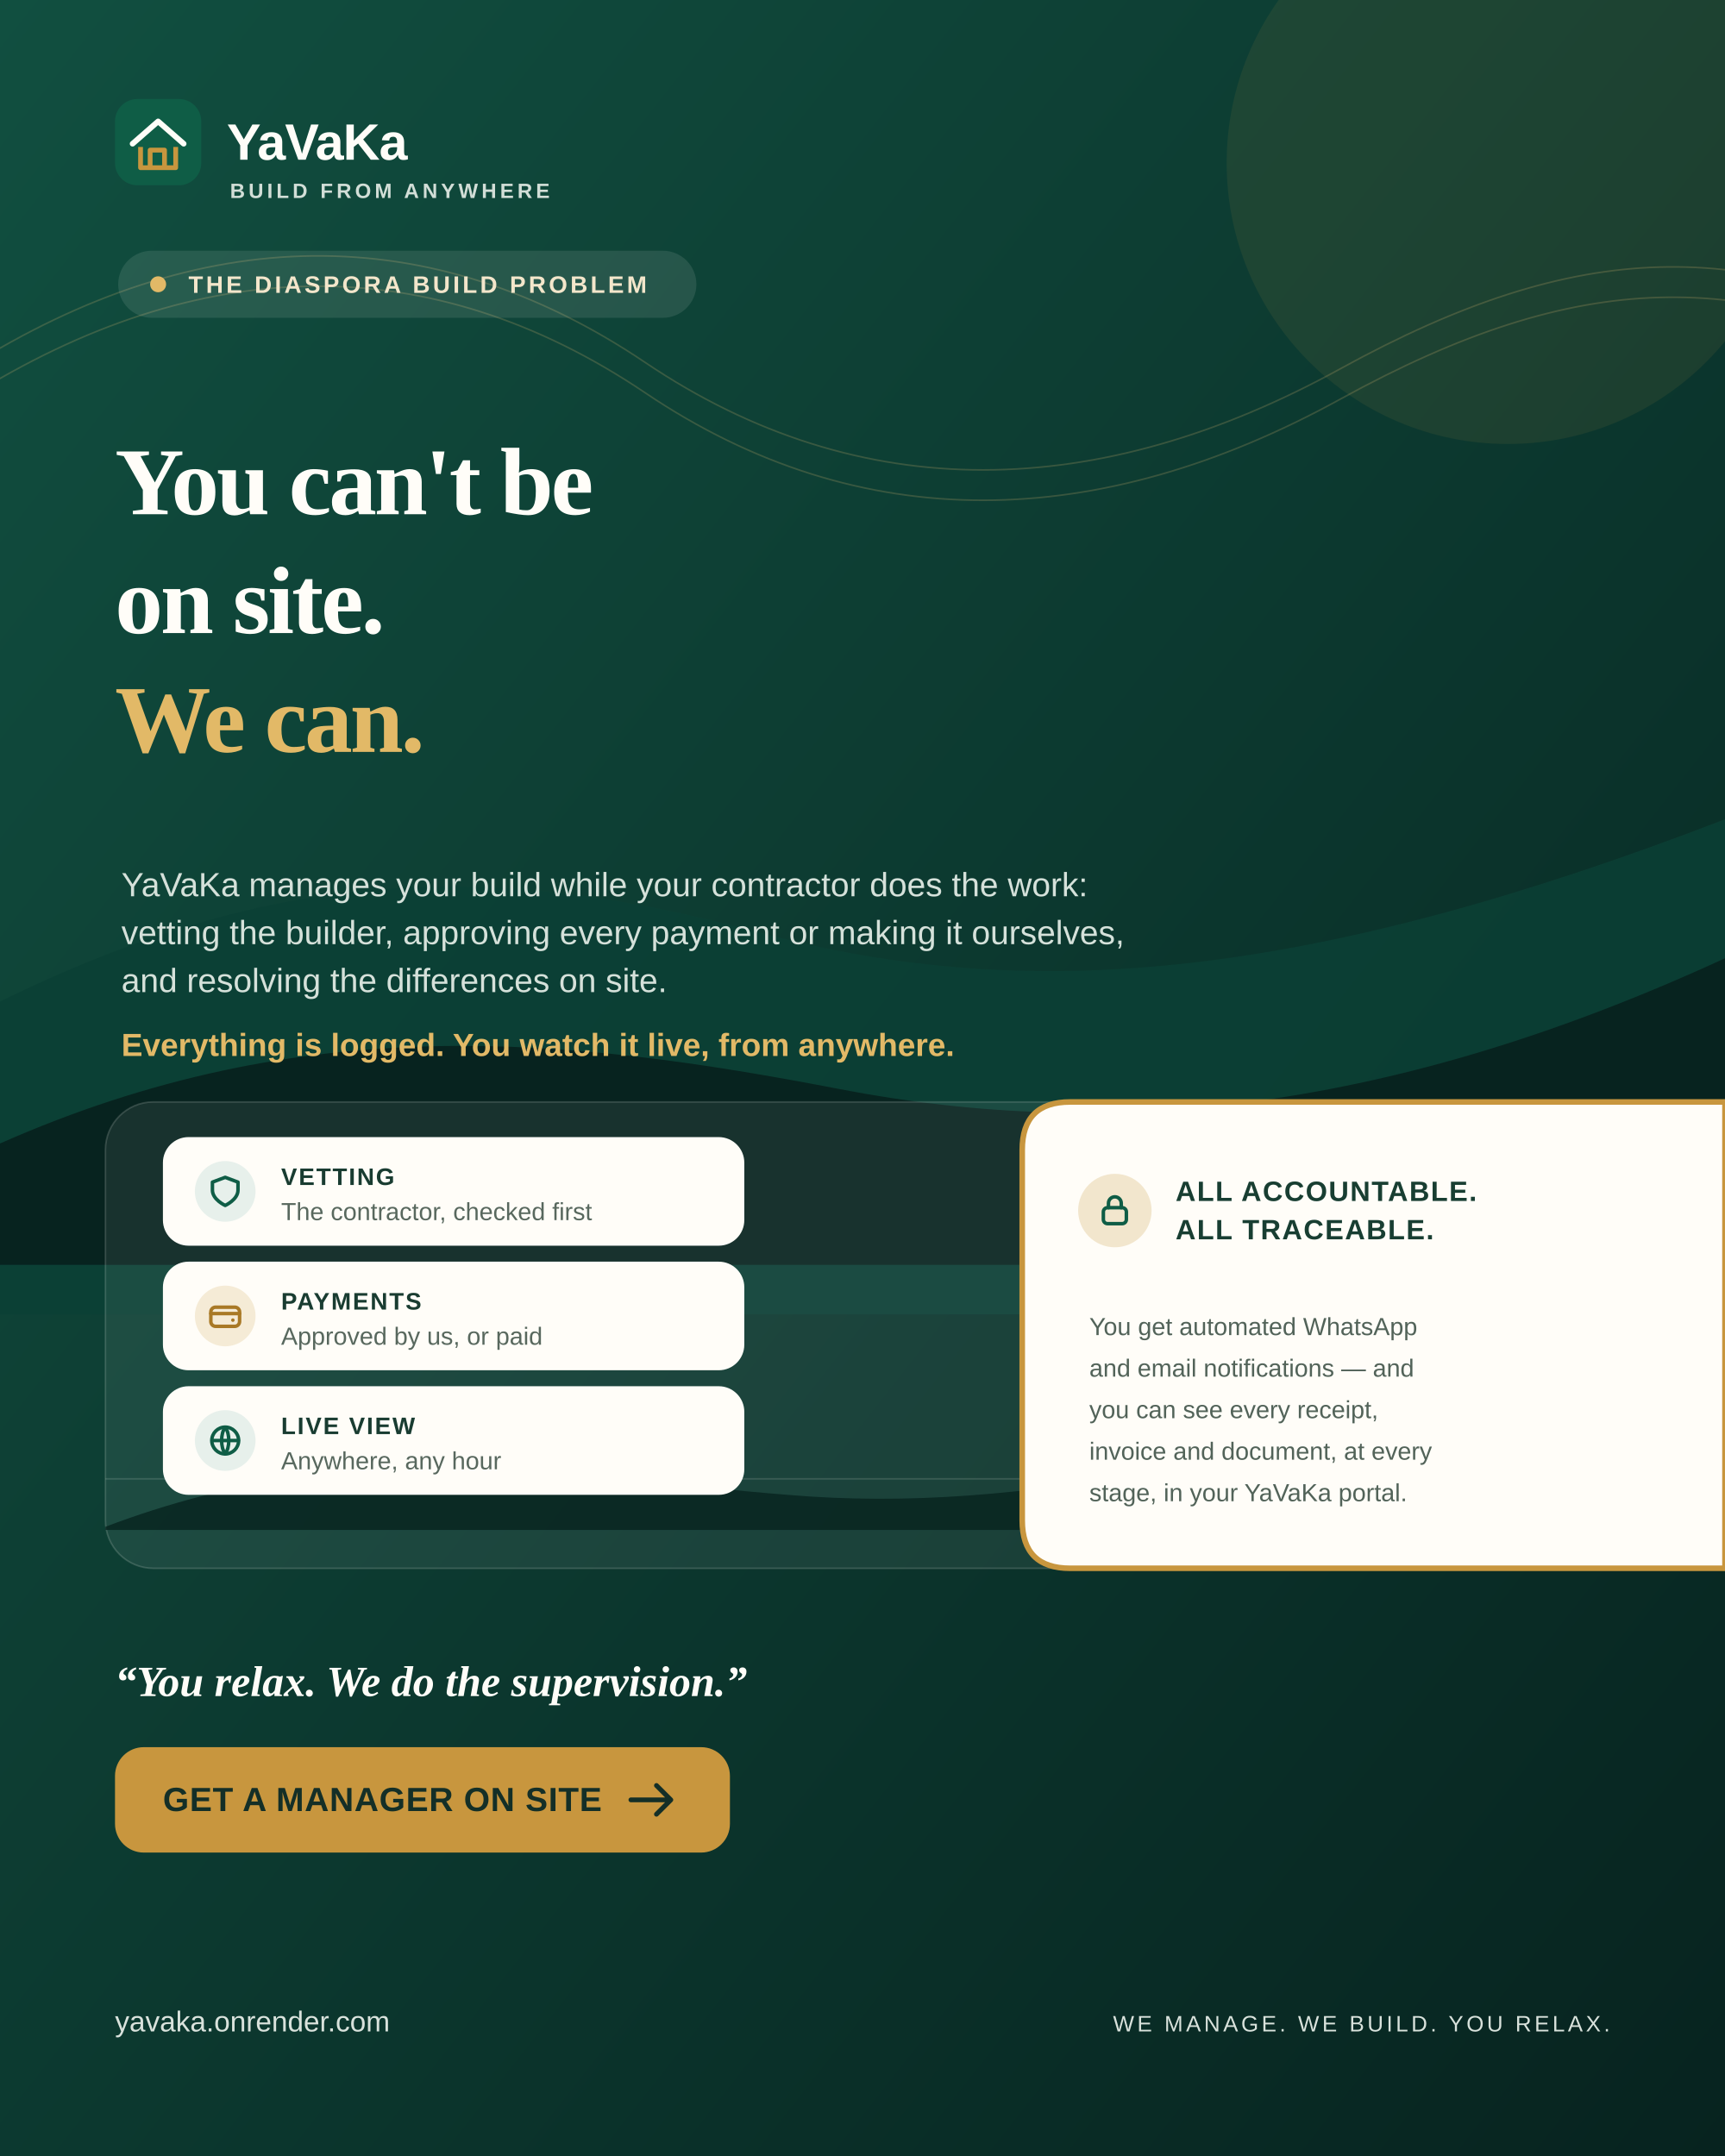
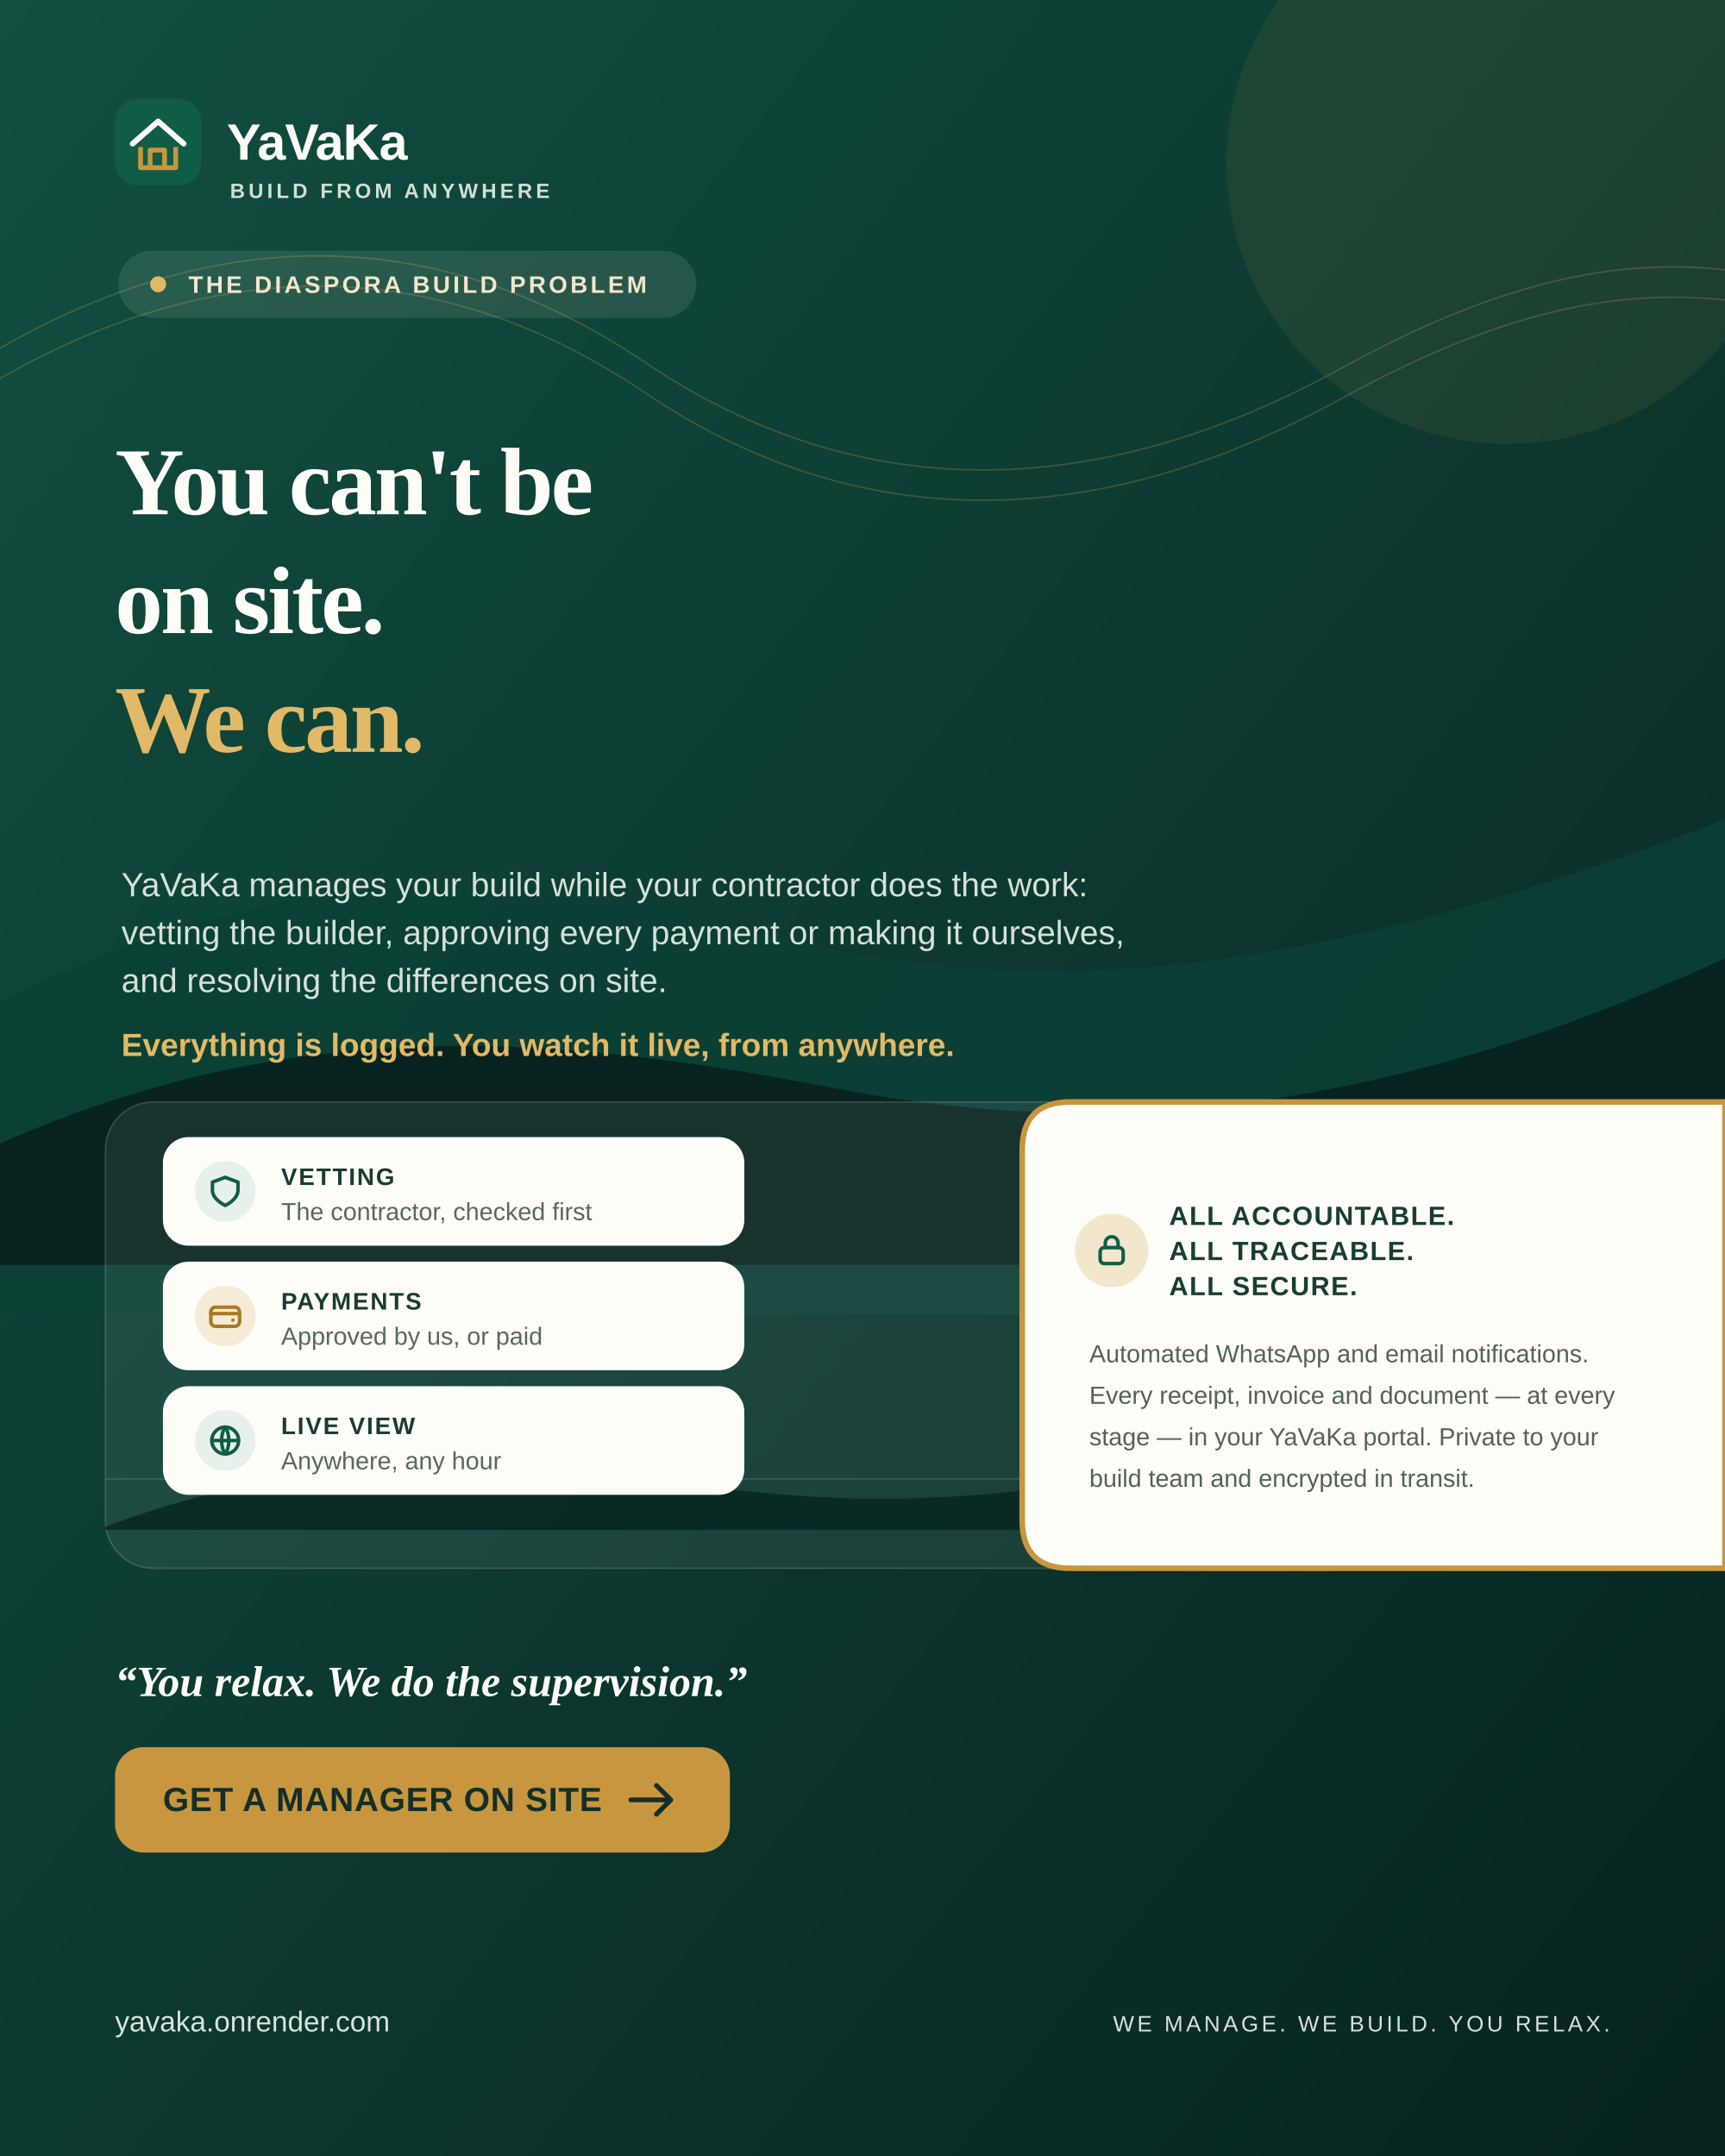
<svg xmlns="http://www.w3.org/2000/svg" width="1080" height="1350" viewBox="0 0 1080 1350" role="img" aria-labelledby="title desc">
  <defs>
    <linearGradient id="sky" x1="0" y1="0" x2="1" y2="1">
      <stop offset="0" stop-color="#114f40" />
      <stop offset="1" stop-color="#07231f" />
    </linearGradient>
    <linearGradient id="paper" x1="0" y1="0" x2="1" y2="1">
      <stop offset="0" stop-color="#fbf8f1" />
      <stop offset="1" stop-color="#ece6da" />
    </linearGradient>
    <filter id="shadow" x="-20%" y="-20%" width="140%" height="150%">
      <feDropShadow dx="0" dy="18" stdDeviation="18" flood-color="#16372d" flood-opacity=".15" />
    </filter>
  </defs>
  <rect x="0" y="0" width="1080" height="1350" fill="url(#sky)" />
  <circle cx="944" cy="102" r="176" fill="#c8963e" opacity=".09" />
  <path d="M0 627c172-84 305-89 476-43s347 28 604-71v310H0Z" fill="#0b4035" opacity=".85" />
  <path d="M0 716c190-84 355-67 526-34s348 13 554-82v192H0Z" fill="#07231f" />
  <g fill="none" stroke="#d8b36d" stroke-opacity=".22">
    <path d="M-20 230c145-91 289-94 424-3s284 87 435 4 253-82 387-15" />
    <path d="M-20 249c145-91 289-94 424-3s284 87 435 4 253-82 387-15" />
  </g>
  <rect x="72" y="62" width="54" height="54" rx="14" fill="#0f5d46" />
  <path d="m83 90 16-14 16 14" fill="none" stroke="#fffdf8" stroke-width="3.5" stroke-linecap="round" stroke-linejoin="round" />
  <path d="M88 92v13h22V92M94 105V94h9v11" fill="none" stroke="#c8963e" stroke-width="3" stroke-linejoin="round" />
  <text x="142" y="100" fill="#fffdf8" font-family="Arial, Helvetica, sans-serif" font-size="32" font-weight="700" letter-spacing="-0.5">YaVaKa</text>
  <text x="144" y="124" fill="#d2ded7" font-family="Arial, Helvetica, sans-serif" font-size="13" font-weight="700" letter-spacing="2.2">BUILD FROM ANYWHERE</text>
  <rect x="74" y="157" width="362" height="42" rx="21.0" fill="#fffdf8" opacity="0.1" />
  <circle cx="99" cy="178.0" r="5" fill="#e2b967" />
  <text x="118" y="183.4" fill="#f3e6cb" font-family="Arial, Helvetica, sans-serif" font-size="15" font-weight="700" letter-spacing="1.8">THE DIASPORA BUILD PROBLEM</text>
  <text x="72" y="322" fill="#fffdf8" font-family="Georgia, 'Times New Roman', serif" font-size="60" font-weight="700" letter-spacing="-1.56">You can't be</text>
  <text x="72" y="396.4" fill="#fffdf8" font-family="Georgia, 'Times New Roman', serif" font-size="60" font-weight="700" letter-spacing="-1.56">on site.</text>
  <text x="72" y="470.8" fill="#e2b967" font-family="Georgia, 'Times New Roman', serif" font-size="60" font-weight="700" letter-spacing="-1.56">We can.</text>
  <text x="76" y="561.2" fill="#d5e1da" font-family="Arial, Helvetica, sans-serif" font-size="21" font-weight="400">YaVaKa manages your build while your contractor does the work:</text>
  <text x="76" y="591.2" fill="#d5e1da" font-family="Arial, Helvetica, sans-serif" font-size="21" font-weight="400">vetting the builder, approving every payment or making it ourselves,</text>
  <text x="76" y="621.2" fill="#d5e1da" font-family="Arial, Helvetica, sans-serif" font-size="21" font-weight="400">and resolving the differences on site.</text>
  <text x="76" y="661.2" fill="#e2b967" font-family="Arial, Helvetica, sans-serif" font-size="20" font-weight="700">Everything is logged. You watch it live, from anywhere.</text>
  <rect x="66" y="690" width="948" height="292" rx="30" fill="#ffffff" opacity="0.07" />
  <rect x="66" y="690" width="948" height="292" rx="30" fill="none" stroke="#fffdf8" stroke-width="1" opacity="0.16" />
  <path d="M66 926h948" stroke="#fffdf8" stroke-opacity=".13" />
  <path d="M66 956c161-61 287-31 427-20 152 13 294-27 521-81v103H66Z" fill="#07231f" opacity=".82" />
  <rect x="102" y="712" width="364" height="68" rx="16" fill="#fffdf8" />
  <circle cx="141" cy="746.0" r="19" fill="#e7f0eb" />
  <g transform="translate(129 734.0)" fill="none" stroke="#0f5d46" stroke-width="2.2" stroke-linecap="round" stroke-linejoin="round">
    <path d="M12 3.2l8 3v5c0 6-8 9.6-8 9.6S4 17.2 4 11.2v-5Z" />
  </g>
  <text x="176" y="742" fill="#193c31" font-family="Arial, Helvetica, sans-serif" font-size="15" font-weight="700" letter-spacing="1">VETTING</text>
  <text x="176" y="764" fill="#58685e" font-family="Arial, Helvetica, sans-serif" font-size="15.5" font-weight="400">The contractor, checked first</text>
  <rect x="102" y="790" width="364" height="68" rx="16" fill="#fffdf8" />
  <circle cx="141" cy="824.0" r="19" fill="#f5ebd6" />
  <g transform="translate(129 812.0)" fill="none" stroke="#a97926" stroke-width="2.2" stroke-linecap="round" stroke-linejoin="round">
    <rect x="3" y="6.5" width="18" height="12" rx="3" />
    <path d="M3 10.5h18" />
    <circle cx="16.8" cy="14.6" r="1.1" fill="#a97926" stroke="none" />
  </g>
  <text x="176" y="820" fill="#193c31" font-family="Arial, Helvetica, sans-serif" font-size="15" font-weight="700" letter-spacing="1">PAYMENTS</text>
  <text x="176" y="842" fill="#58685e" font-family="Arial, Helvetica, sans-serif" font-size="15.5" font-weight="400">Approved by us, or paid</text>
  <rect x="102" y="868" width="364" height="68" rx="16" fill="#fffdf8" />
  <circle cx="141" cy="902.0" r="19" fill="#e7f0eb" />
  <g transform="translate(129 890.0)" fill="none" stroke="#0f5d46" stroke-width="2.2" stroke-linecap="round" stroke-linejoin="round">
    <circle cx="12" cy="12" r="8.4" />
    <path d="M3.8 12h16.4M12 3.8c3 3.6 3 12.8 0 16.4-3-3.6-3-12.8 0-16.4Z" />
  </g>
  <text x="176" y="898" fill="#193c31" font-family="Arial, Helvetica, sans-serif" font-size="15" font-weight="700" letter-spacing="1">LIVE VIEW</text>
  <text x="176" y="920" fill="#58685e" font-family="Arial, Helvetica, sans-serif" font-size="15.5" font-weight="400">Anywhere, any hour</text>
  <path d="M1080 690 H670 Q640 690 640 720 V952 Q640 982 670 982 H1080 Z" fill="#fffdf8" stroke="#c8963e" stroke-width="3.5" />
-   <circle cx="698" cy="758" r="23" fill="#f2e6cd" />
-   <g transform="translate(686 746)" fill="none" stroke="#0f5d46" stroke-width="2.2" stroke-linecap="round" stroke-linejoin="round">
+   <circle cx="696" cy="783.0" r="23" fill="#f2e6cd" />
+   <g transform="translate(684 771.0)" fill="none" stroke="#0f5d46" stroke-width="2.2" stroke-linecap="round" stroke-linejoin="round">
    <rect x="4.8" y="10.2" width="14.4" height="10" rx="2.6" />
    <path d="M8 10.2V7.4a4 4 0 0 1 8 0v2.8" />
  </g>
-   <text x="736" y="752" fill="#183e32" font-family="Arial, Helvetica, sans-serif" font-size="17.5" font-weight="700" letter-spacing="0.8">ALL ACCOUNTABLE.</text>
-   <text x="736" y="776" fill="#183e32" font-family="Arial, Helvetica, sans-serif" font-size="17.5" font-weight="700" letter-spacing="0.8">ALL TRACEABLE.</text>
-   <text x="682" y="836" fill="#526359" font-family="Arial, Helvetica, sans-serif" font-size="15.5" font-weight="400">You get automated WhatsApp</text>
-   <text x="682" y="862" fill="#526359" font-family="Arial, Helvetica, sans-serif" font-size="15.5" font-weight="400">and email notifications — and</text>
-   <text x="682" y="888" fill="#526359" font-family="Arial, Helvetica, sans-serif" font-size="15.5" font-weight="400">you can see every receipt,</text>
-   <text x="682" y="914" fill="#526359" font-family="Arial, Helvetica, sans-serif" font-size="15.5" font-weight="400">invoice and document, at every</text>
-   <text x="682" y="940" fill="#526359" font-family="Arial, Helvetica, sans-serif" font-size="15.5" font-weight="400">stage, in your YaVaKa portal.</text>
+   <text x="732" y="767.0" fill="#183e32" font-family="Arial, Helvetica, sans-serif" font-size="16.5" font-weight="700" letter-spacing="0.8">ALL ACCOUNTABLE.</text>
+   <text x="732" y="789.0" fill="#183e32" font-family="Arial, Helvetica, sans-serif" font-size="16.5" font-weight="700" letter-spacing="0.8">ALL TRACEABLE.</text>
+   <text x="732" y="811.0" fill="#183e32" font-family="Arial, Helvetica, sans-serif" font-size="16.5" font-weight="700" letter-spacing="0.8">ALL SECURE.</text>
+   <text x="682" y="853.0" fill="#526359" font-family="Arial, Helvetica, sans-serif" font-size="15.5" font-weight="400">Automated WhatsApp and email notifications.</text>
+   <text x="682" y="879.0" fill="#526359" font-family="Arial, Helvetica, sans-serif" font-size="15.5" font-weight="400">Every receipt, invoice and document — at every</text>
+   <text x="682" y="905.0" fill="#526359" font-family="Arial, Helvetica, sans-serif" font-size="15.5" font-weight="400">stage — in your YaVaKa portal. Private to your</text>
+   <text x="682" y="931.0" fill="#526359" font-family="Arial, Helvetica, sans-serif" font-size="15.5" font-weight="400">build team and encrypted in transit.</text>
  <text x="72" y="1062" fill="#fffdf8" font-family="Georgia, 'Times New Roman', serif" font-size="27" font-weight="700" font-style="italic">“You relax. We do the supervision.”</text>
  <rect x="72" y="1094" width="385" height="66" rx="18" fill="#c8963e" />
  <text x="102" y="1134.0" fill="#142f27" font-family="Arial, Helvetica, sans-serif" font-size="21" font-weight="700" letter-spacing="0.4">GET A MANAGER ON SITE</text>
  <path d="M395 1127.0h25m-9-9 9 9-9 9" fill="none" stroke="#142f27" stroke-width="3" stroke-linecap="round" stroke-linejoin="round" />
  <text x="72" y="1272" fill="#d9e2dc" font-family="Arial, Helvetica, sans-serif" font-size="18" font-weight="400">yavaka.onrender.com</text>
  <text x="1008" y="1272" fill="#d9e2dc" font-family="Arial, Helvetica, sans-serif" font-size="14" font-weight="400" letter-spacing="1.9" text-anchor="end">WE MANAGE. WE BUILD. YOU RELAX.</text>
</svg>
